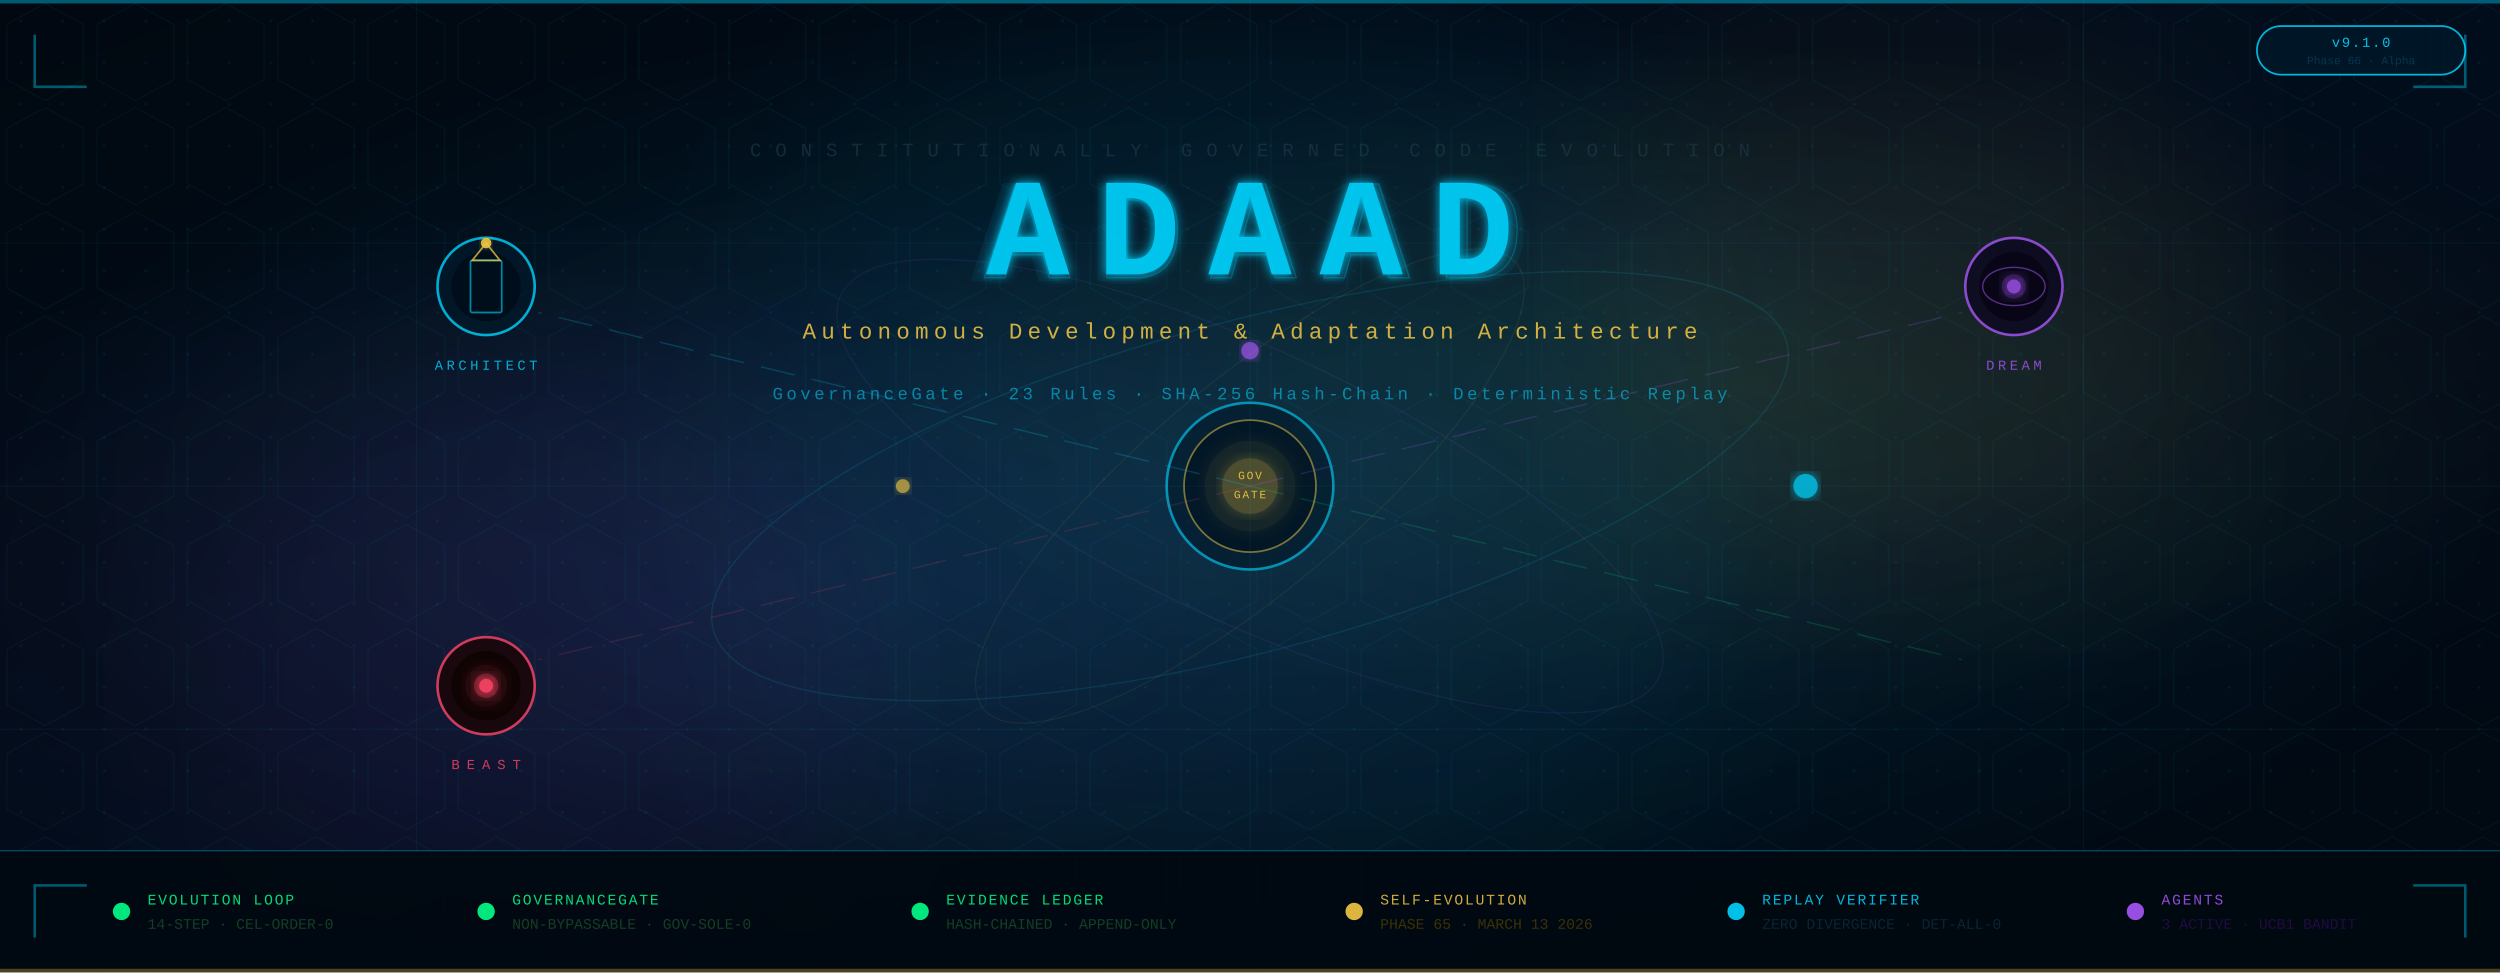
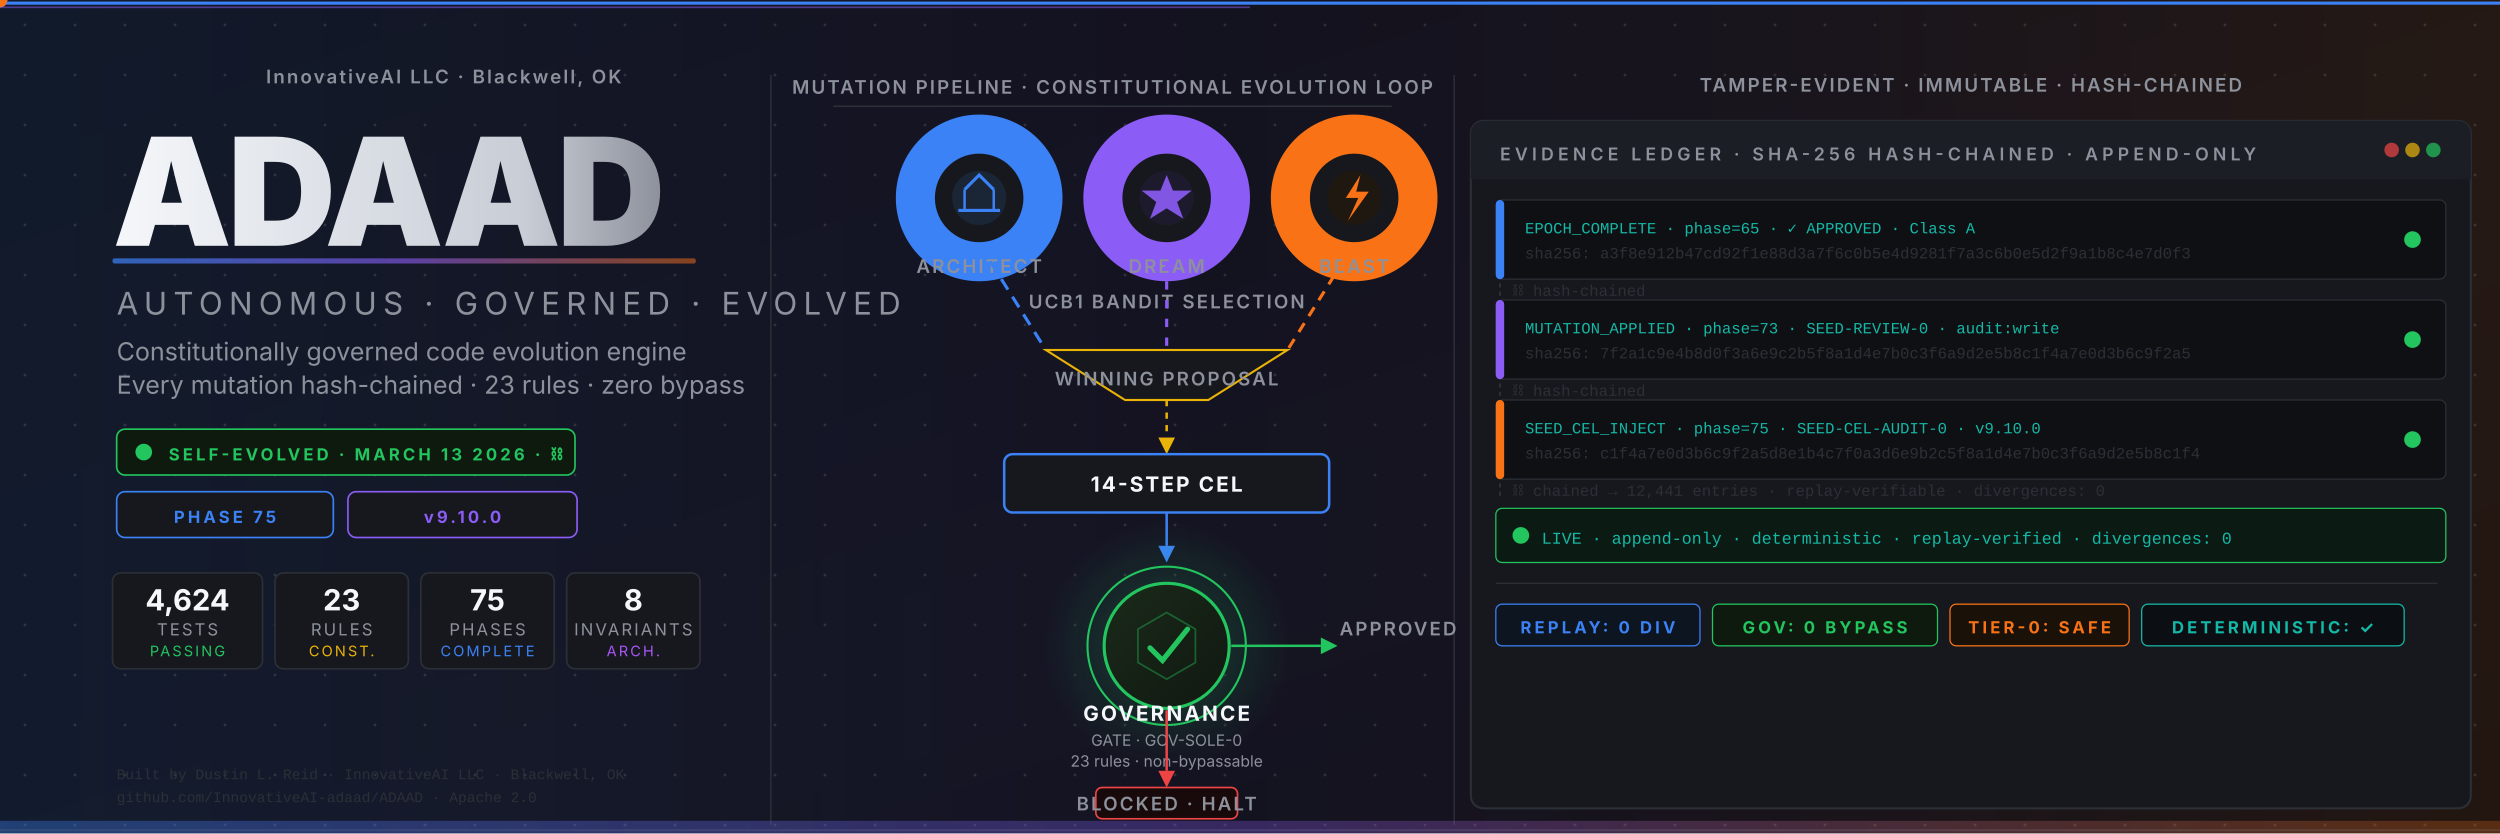
- <svg xmlns="http://www.w3.org/2000/svg" viewBox="0 0 1440 560">
+ <svg xmlns="http://www.w3.org/2000/svg" viewBox="0 0 1200 400" width="1200" height="400">
  <defs>
-     <linearGradient id="h-bg" x1="0%" y1="0%" x2="100%" y2="100%">
-       <stop offset="0%" stop-color="#010810" />
-       <stop offset="50%" stop-color="#020d1c" />
-       <stop offset="100%" stop-color="#010810" />
-     </linearGradient>
-     <radialGradient id="h-glow1" cx="50%" cy="50%" r="50%">
-       <stop offset="0%" stop-color="#00d4ff" stop-opacity="0.12" />
-       <stop offset="100%" stop-color="#00d4ff" stop-opacity="0" />
-     </radialGradient>
-     <radialGradient id="h-glow2" cx="30%" cy="60%" r="40%">
-       <stop offset="0%" stop-color="#a855f7" stop-opacity="0.08" />
-       <stop offset="100%" stop-color="#a855f7" stop-opacity="0" />
-     </radialGradient>
-     <radialGradient id="h-glow3" cx="70%" cy="40%" r="35%">
-       <stop offset="0%" stop-color="#f5c842" stop-opacity="0.07" />
-       <stop offset="100%" stop-color="#f5c842" stop-opacity="0" />
-     </radialGradient>
-     <filter id="h-blur">
-       <feGaussianBlur stdDeviation="4" result="b" />
-       <feMerge>
-         <feMergeNode in="b" />
-         <feMergeNode in="SourceGraphic" />
-       </feMerge>
-     </filter>
-     <filter id="h-title">
-       <feGaussianBlur stdDeviation="3" result="b" />
-       <feMerge>
-         <feMergeNode in="b" />
-         <feMergeNode in="SourceGraphic" />
-       </feMerge>
-     </filter>
-     <filter id="h-soft">
-       <feGaussianBlur stdDeviation="20" />
-     </filter>
-     <filter id="h-xsoft">
-       <feGaussianBlur stdDeviation="50" />
-     </filter>
-     <pattern id="h-hex" x="0" y="0" width="52" height="60" patternUnits="userSpaceOnUse">
-       <polygon points="26,2 48,14 48,46 26,58 4,46 4,14" fill="none" stroke="#00d4ff" stroke-width="0.35" opacity="0.1" />
+     <style>
+       .logo-text { font-family:'Inter',Arial,sans-serif;font-weight:900;font-size:72px;letter-spacing:-2px; }
+       .logo-sub  { font-family:'Inter',Arial,sans-serif;font-weight:400;font-size:15px;letter-spacing:3px; }
+       .pill-text { font-family:'Inter',Arial,sans-serif;font-weight:700;font-size:8px;letter-spacing:1.5px; }
+       .node-lbl  { font-family:'Inter',Arial,sans-serif;font-weight:600;font-size:9px;fill:#8c919b;letter-spacing:1px; }
+       .gate-lbl  { font-family:'Inter',Arial,sans-serif;font-weight:700;font-size:10px;fill:#f5f7fa;letter-spacing:1px; }
+       .gate-sub  { font-family:'Inter',Arial,sans-serif;font-weight:400;font-size:7.5px;fill:#8c919b; }
+       .stat-num  { font-family:'Inter',Arial,sans-serif;font-weight:700;font-size:14px;fill:#f5f7fa; }
+       .stat-lbl  { font-family:'Inter',Arial,sans-serif;font-weight:400;font-size:8px;fill:#8c919b;letter-spacing:1px; }
+       .hash-text { font-family:'JetBrains Mono','Courier New',monospace;font-size:7.5px;fill:#2b2f36; }
+       .hash-live { font-family:'JetBrains Mono','Courier New',monospace;font-size:7.5px;fill:#14b8a6; }
+       .corner-tx { font-family:'JetBrains Mono','Courier New',monospace;font-size:7px;fill:#2b2f36; }
+ 
+       @keyframes gridShimmer{0%{opacity:.04}50%{opacity:.09}100%{opacity:.04}}
+       .grid{animation:gridShimmer 8s ease-in-out infinite}
+ 
+       @keyframes chainFlow{0%{stroke-dashoffset:60;opacity:.3}50%{opacity:.8}100%{stroke-dashoffset:0;opacity:.3}}
+       .chain-b{stroke:#3b82f6;stroke-width:1.5;fill:none;stroke-dasharray:6 4;animation:chainFlow 2.5s linear infinite}
+       .chain-v{stroke:#8b5cf6;stroke-width:1.5;fill:none;stroke-dasharray:4 5;animation:chainFlow 3s linear infinite reverse}
+       .chain-o{stroke:#f97316;stroke-width:1.5;fill:none;stroke-dasharray:5 4;animation:chainFlow 2.8s linear infinite}
+       .chain-g{stroke:#22c55e;stroke-width:1.2;fill:none;stroke-dasharray:4 4;animation:chainFlow 2s linear infinite}
+ 
+       @keyframes orbB{0%,100%{r:36;opacity:.12}50%{r:48;opacity:.05}}
+       @keyframes orbV{0%,100%{r:36;opacity:.12}50%{r:48;opacity:.05}}
+       @keyframes orbO{0%,100%{r:36;opacity:.12}50%{r:48;opacity:.05}}
+       .glow-b{fill:#3b82f6;animation:orbB 3s ease-in-out infinite}
+       .glow-v{fill:#8b5cf6;animation:orbV 3.4s ease-in-out .5s infinite}
+       .glow-o{fill:#f97316;animation:orbO 2.8s ease-in-out 1s infinite}
+ 
+       @keyframes gRing1{0%,100%{r:30;stroke-opacity:.7;stroke-width:1.5}50%{r:40;stroke-opacity:.1;stroke-width:.5}}
+       @keyframes gRing2{0%,100%{r:40;stroke-opacity:.35;stroke-width:1}50%{r:52;stroke-opacity:.05;stroke-width:.3}}
+       .gate-r1{fill:none;stroke:#22c55e;animation:gRing1 2s ease-in-out infinite}
+       .gate-r2{fill:none;stroke:#22c55e;animation:gRing2 2s ease-in-out .6s infinite}
+ 
+       @keyframes blink{0%,90%,100%{opacity:1}95%{opacity:.2}}
+       .blink{animation:blink 3s ease-in-out infinite}
+ 
+       @keyframes borderSweep{0%{stroke-dashoffset:1200}100%{stroke-dashoffset:0}}
+       .bsweep{fill:none;stroke:#3b82f6;stroke-width:1.5;stroke-dasharray:1200;animation:borderSweep 3s linear forwards}
+       .bsweepv{fill:none;stroke:#8b5cf6;stroke-width:.8;stroke-dasharray:600;animation:borderSweep 4s linear 1s forwards;opacity:.5}
+ 
+       @keyframes ledIn{0%{opacity:0;transform:translateX(-4px)}20%{opacity:1;transform:translateX(0)}80%{opacity:1}100%{opacity:.55}}
+       .led1{animation:ledIn 4s ease-in-out infinite}
+       .led2{animation:ledIn 4s ease-in-out 1.3s infinite}
+       .led3{animation:ledIn 4s ease-in-out 2.6s infinite}
+ 
+       @keyframes pillBounce{0%,100%{transform:translateY(0)}50%{transform:translateY(-2px)}}
+       .pill{animation:pillBounce 3s ease-in-out infinite}
+ 
+       @keyframes pkt{0%{offset-distance:0%;opacity:0}10%{opacity:1}90%{opacity:1}100%{offset-distance:100%;opacity:0}}
+       .pktB{fill:#3b82f6;offset-path:path("M 500,175 L 540,200");animation:pkt 2.5s linear infinite}
+       .pktV{fill:#8b5cf6;offset-path:path("M 560,175 L 560,200");animation:pkt 3s linear .6s infinite}
+       .pktO{fill:#f97316;offset-path:path("M 620,175 L 580,200");animation:pkt 2.8s linear 1.2s infinite}
+     </style>
+     <linearGradient id="bgG" x1="0%" y1="0%" x2="100%" y2="100%">
+       <stop offset="0%" stop-color="#0b0c0f" />
+       <stop offset="60%" stop-color="#0d0f14" />
+       <stop offset="100%" stop-color="#0b0c0f" />
+     </linearGradient>
+     <linearGradient id="hdrG" x1="0%" y1="0%" x2="100%" y2="0%">
+       <stop offset="0%" stop-color="#3b82f6" stop-opacity=".12" />
+       <stop offset="50%" stop-color="#8b5cf6" stop-opacity=".06" />
+       <stop offset="100%" stop-color="#f97316" stop-opacity=".10" />
+     </linearGradient>
+     <linearGradient id="logoG" x1="0%" y1="0%" x2="100%" y2="0%">
+       <stop offset="0%" stop-color="#f5f7fa" />
+       <stop offset="75%" stop-color="#c8cdd6" />
+       <stop offset="100%" stop-color="#8c919b" />
+     </linearGradient>
+     <linearGradient id="barG" x1="0%" y1="0%" x2="100%" y2="0%">
+       <stop offset="0%" stop-color="#3b82f6" stop-opacity=".7" />
+       <stop offset="50%" stop-color="#8b5cf6" stop-opacity=".6" />
+       <stop offset="100%" stop-color="#f97316" stop-opacity=".5" />
+     </linearGradient>
+     <radialGradient id="glowB" cx="50%" cy="50%" r="50%">
+       <stop offset="0%" stop-color="#3b82f6" stop-opacity=".3" />
+       <stop offset="100%" stop-color="#3b82f6" stop-opacity="0" />
+     </radialGradient>
+     <radialGradient id="glowV" cx="50%" cy="50%" r="50%">
+       <stop offset="0%" stop-color="#8b5cf6" stop-opacity=".3" />
+       <stop offset="100%" stop-color="#8b5cf6" stop-opacity="0" />
+     </radialGradient>
+     <radialGradient id="glowO" cx="50%" cy="50%" r="50%">
+       <stop offset="0%" stop-color="#f97316" stop-opacity=".3" />
+       <stop offset="100%" stop-color="#f97316" stop-opacity="0" />
+     </radialGradient>
+     <radialGradient id="glowG" cx="50%" cy="50%" r="50%">
+       <stop offset="0%" stop-color="#22c55e" stop-opacity=".25" />
+       <stop offset="100%" stop-color="#22c55e" stop-opacity="0" />
+     </radialGradient>
+     <linearGradient id="gateG" x1="0%" y1="0%" x2="100%" y2="100%">
+       <stop offset="0%" stop-color="#1a2a1a" />
+       <stop offset="100%" stop-color="#111811" />
+     </linearGradient>
+     <pattern id="dots" width="24" height="24" patternUnits="userSpaceOnUse">
+       <circle cx="12" cy="12" r=".7" fill="#f5f7fa" opacity=".12" />
    </pattern>
-     <pattern id="h-dots" x="0" y="0" width="24" height="24" patternUnits="userSpaceOnUse">
-       <circle cx="12" cy="12" r="0.8" fill="#00d4ff" opacity="0.14" />
-     </pattern>
-     <style>
-     @keyframes h-scan{0%{transform:translateY(-160px)}100%{transform:translateY(720px)}}
-     @keyframes h-orbit{from{transform:rotate(0deg)}to{transform:rotate(360deg)}}
-     @keyframes h-orbit2{from{transform:rotate(360deg)}to{transform:rotate(0deg)}}
-     @keyframes h-pulse{0%,100%{opacity:.5}50%{opacity:1}}
-     @keyframes h-blink{0%,100%{opacity:1}48%{opacity:.15}52%{opacity:.9}}
-     @keyframes h-trail{0%{stroke-dashoffset:0}100%{stroke-dashoffset:-80}}
-     @keyframes h-float{0%,100%{transform:translateY(0)}50%{transform:translateY(-6px)}}
-     .h-scan-line{animation:h-scan 6s linear infinite}
-     .h-orbit1{transform-origin:720px 280px;animation:h-orbit 18s linear infinite}
-     .h-orbit2{transform-origin:720px 280px;animation:h-orbit2 12s linear infinite}
-     .h-orbit3{transform-origin:720px 280px;animation:h-orbit 28s linear infinite}
-     .h-beacon{animation:h-pulse 2.5s ease-in-out infinite}
-     .h-blink{animation:h-blink 1.2s ease-in-out infinite}
-     .h-trail{stroke-dasharray:20 10;animation:h-trail 3s linear infinite}
-     .h-float{animation:h-float 4s ease-in-out infinite}
-     .h-pulse2{animation:h-pulse 3s ease-in-out infinite 1s}
-     .h-pulse3{animation:h-pulse 3.5s ease-in-out infinite 2s}
-   </style>
  </defs>
-   <rect width="1440" height="560" fill="url(#h-bg)" />
-   <rect width="1440" height="560" fill="url(#h-glow1)" />
-   <rect width="1440" height="560" fill="url(#h-glow2)" />
-   <rect width="1440" height="560" fill="url(#h-glow3)" />
-   <rect width="1440" height="560" fill="url(#h-hex)" />
-   <rect width="1440" height="560" fill="url(#h-dots)" opacity="0.5" />
-   <circle cx="720" cy="280" r="300" fill="#00d4ff" opacity="0.04" filter="url(#h-xsoft)" />
-   <circle cx="300" cy="400" r="200" fill="#a855f7" opacity="0.04" filter="url(#h-xsoft)" />
-   <circle cx="1100" cy="160" r="180" fill="#f5c842" opacity="0.04" filter="url(#h-xsoft)" />
-   <rect x="0" y="0" width="1440" height="2" fill="url(#h-glow1)" opacity="0.3" class="h-scan-line" />
-   <g class="h-orbit1">
-     <ellipse cx="720" cy="280" rx="320" ry="95" fill="none" stroke="#00d4ff" stroke-width="0.8" opacity="0.12" transform="rotate(-15,720,280)" />
-     <circle cx="1040" cy="280" r="7" fill="#00d4ff" opacity="0.75" filter="url(#h-blur)" class="h-beacon" />
-   </g>
-   <g class="h-orbit2">
-     <ellipse cx="720" cy="280" rx="260" ry="78" fill="none" stroke="#a855f7" stroke-width="0.7" opacity="0.1" transform="rotate(25,720,280)" />
-     <circle cx="720" cy="202" r="5" fill="#a855f7" opacity="0.7" filter="url(#h-blur)" class="h-pulse2" />
-   </g>
-   <g class="h-orbit3">
-     <ellipse cx="720" cy="280" rx="200" ry="60" fill="none" stroke="#f5c842" stroke-width="0.6" opacity="0.08" transform="rotate(-40,720,280)" />
-     <circle cx="520" cy="280" r="4" fill="#f5c842" opacity="0.65" filter="url(#h-blur)" class="h-pulse3" />
-   </g>
-   <circle cx="720" cy="280" r="48" fill="#001828" stroke="#00d4ff" stroke-width="1.5" opacity="0.6" />
-   <circle cx="720" cy="280" r="38" fill="#000d1a" stroke="#f5c842" stroke-width="1" opacity="0.5" />
-   <circle cx="720" cy="280" r="26" fill="#f5c842" opacity="0.08" filter="url(#h-blur)" />
-   <circle cx="720" cy="280" r="16" fill="#f5c842" opacity="0.25" filter="url(#h-blur)" class="h-beacon" />
-   <text x="720" y="276" text-anchor="middle" font-family="'Courier New',monospace" font-size="6.5" fill="#f5c842" opacity="0.9" letter-spacing="1">GOV</text>
-   <text x="720" y="287" text-anchor="middle" font-family="'Courier New',monospace" font-size="6.5" fill="#f5c842" opacity="0.9" letter-spacing="1">GATE</text>
-   <line x1="720" y1="280" x2="310" y2="180" stroke="#00d4ff" stroke-width="0.8" opacity="0.2" class="h-trail" />
-   <line x1="720" y1="280" x2="1130" y2="180" stroke="#a855f7" stroke-width="0.8" opacity="0.2" class="h-trail" />
-   <line x1="720" y1="280" x2="310" y2="380" stroke="#ff4466" stroke-width="0.8" opacity="0.15" class="h-trail" />
-   <line x1="720" y1="280" x2="1130" y2="380" stroke="#00ff88" stroke-width="0.8" opacity="0.15" class="h-trail" />
-   <g stroke="#00d4ff" stroke-width="0.4" opacity="0.08">
-     <line x1="0" y1="140" x2="1440" y2="140" />
-     <line x1="0" y1="280" x2="1440" y2="280" />
-     <line x1="0" y1="420" x2="1440" y2="420" />
-     <line x1="240" y1="0" x2="240" y2="560" />
-     <line x1="720" y1="0" x2="720" y2="560" />
-     <line x1="1200" y1="0" x2="1200" y2="560" />
-   </g>
-   <g class="h-float" style="transform-origin:280px 165px">
-     <circle cx="280" cy="165" r="28" fill="#001828" stroke="#00d4ff" stroke-width="1.5" opacity="0.8" />
-     <circle cx="280" cy="165" r="20" fill="#000d1a" opacity="0.9" />
-     <rect x="271" y="150" width="18" height="30" rx="1" fill="none" stroke="#00d4ff" stroke-width="1" opacity="0.6" />
-     <polygon points="280,140 288,150 272,150" fill="none" stroke="#f5c842" stroke-width="1" opacity="0.75" />
-     <circle cx="280" cy="140" r="3" fill="#f5c842" opacity="0.9" filter="url(#h-blur)" class="h-beacon" />
-     <text x="280" y="213" text-anchor="middle" font-family="'Courier New',monospace" font-size="8" fill="#00d4ff" opacity="0.8" letter-spacing="2">ARCHITECT</text>
-   </g>
-   <g class="h-float" style="transform-origin:1160px 165px;animation-delay:1.3s">
-     <circle cx="1160" cy="165" r="28" fill="#0d0820" stroke="#a855f7" stroke-width="1.5" opacity="0.8" />
-     <circle cx="1160" cy="165" r="20" fill="#080515" opacity="0.9" />
-     <ellipse cx="1160" cy="165" rx="18" ry="11" fill="none" stroke="#a855f7" stroke-width="0.8" opacity="0.5" />
-     <circle cx="1160" cy="165" r="7" fill="#a855f7" opacity="0.3" filter="url(#h-blur)" />
-     <circle cx="1160" cy="165" r="4" fill="#a855f7" opacity="0.7" filter="url(#h-blur)" class="h-pulse2" />
-     <text x="1160" y="213" text-anchor="middle" font-family="'Courier New',monospace" font-size="8" fill="#a855f7" opacity="0.8" letter-spacing="2">DREAM</text>
-   </g>
-   <g class="h-float" style="transform-origin:280px 395px;animation-delay:2.1s">
-     <circle cx="280" cy="395" r="28" fill="#1a0404" stroke="#ff4466" stroke-width="1.5" opacity="0.8" />
-     <circle cx="280" cy="395" r="20" fill="#100202" opacity="0.9" />
-     <circle cx="280" cy="395" r="12" fill="#ff4466" opacity="0.1" filter="url(#h-blur)" />
-     <circle cx="280" cy="395" r="7" fill="#ff4466" opacity="0.4" filter="url(#h-blur)" class="h-pulse3" />
-     <circle cx="280" cy="395" r="4" fill="#ff4466" opacity="0.85" filter="url(#h-blur)" class="h-blink" />
-     <text x="280" y="443" text-anchor="middle" font-family="'Courier New',monospace" font-size="8" fill="#ff4466" opacity="0.8" letter-spacing="4">BEAST</text>
-   </g>
-   <text x="720" y="90" text-anchor="middle" font-family="'Courier New',monospace" font-size="11" fill="#1e3a4a" letter-spacing="8" opacity="0.6">CONSTITUTIONALLY GOVERNED CODE EVOLUTION</text>
-   <text x="720" y="162" text-anchor="middle" font-family="'Courier New',monospace" font-size="86" font-weight="900" fill="#00d4ff" letter-spacing="16" opacity="0.06">ADAAD</text>
-   <text x="722" y="160" text-anchor="middle" font-family="'Courier New',monospace" font-size="82" font-weight="900" fill="none" stroke="#00d4ff" stroke-width="0.8" letter-spacing="16" opacity="0.25" filter="url(#h-title)">ADAAD</text>
-   <text x="720" y="158" text-anchor="middle" font-family="'Courier New',monospace" font-size="80" font-weight="900" fill="#00d4ff" letter-spacing="16" opacity="0.9" filter="url(#h-title)">ADAAD</text>
-   <text x="720" y="195" text-anchor="middle" font-family="'Courier New',monospace" font-size="13" fill="#f5c842" letter-spacing="3" opacity="0.85">Autonomous Development &amp; Adaptation Architecture</text>
-   <text x="720" y="230" text-anchor="middle" font-family="'Courier New',monospace" font-size="10" fill="#00d4ff" letter-spacing="2" opacity="0.55">GovernanceGate · 23 Rules · SHA-256 Hash-Chain · Deterministic Replay</text>
-   <rect x="0" y="490" width="1440" height="70" fill="#000810" opacity="0.9" />
-   <line x1="0" y1="490" x2="1440" y2="490" stroke="#00d4ff" stroke-width="0.8" opacity="0.3" />
-   <g font-family="'Courier New',monospace" font-size="8.5">
-     <circle cx="70" cy="525" r="5" fill="#00ff88" opacity="0.9" class="h-beacon" />
-     <text x="85" y="521" fill="#00ff88" opacity="0.85" letter-spacing="1">EVOLUTION LOOP</text>
-     <text x="85" y="535" fill="#1a4a28" opacity="0.8">14-STEP · CEL-ORDER-0</text>
-     <circle cx="280" cy="525" r="5" fill="#00ff88" opacity="0.9" class="h-pulse2" />
-     <text x="295" y="521" fill="#00ff88" opacity="0.85" letter-spacing="1">GOVERNANCEGATE</text>
-     <text x="295" y="535" fill="#1a4a28" opacity="0.8">NON-BYPASSABLE · GOV-SOLE-0</text>
-     <circle cx="530" cy="525" r="5" fill="#00ff88" opacity="0.9" class="h-pulse3" />
-     <text x="545" y="521" fill="#00ff88" opacity="0.85" letter-spacing="1">EVIDENCE LEDGER</text>
-     <text x="545" y="535" fill="#1a4a28" opacity="0.8">HASH-CHAINED · APPEND-ONLY</text>
-     <circle cx="780" cy="525" r="5" fill="#f5c842" opacity="0.9" class="h-beacon" />
-     <text x="795" y="521" fill="#f5c842" opacity="0.85" letter-spacing="1">SELF-EVOLUTION</text>
-     <text x="795" y="535" fill="#4a3a00" opacity="0.8">PHASE 65 · MARCH 13 2026</text>
-     <circle cx="1000" cy="525" r="5" fill="#00d4ff" opacity="0.9" class="h-pulse2" />
-     <text x="1015" y="521" fill="#00d4ff" opacity="0.85" letter-spacing="1">REPLAY VERIFIER</text>
-     <text x="1015" y="535" fill="#0a2a40" opacity="0.8">ZERO DIVERGENCE · DET-ALL-0</text>
-     <circle cx="1230" cy="525" r="5" fill="#a855f7" opacity="0.9" class="h-pulse3" />
-     <text x="1245" y="521" fill="#a855f7" opacity="0.85" letter-spacing="1">AGENTS</text>
-     <text x="1245" y="535" fill="#2a0a50" opacity="0.8">3 ACTIVE · UCB1 BANDIT</text>
-   </g>
-   <rect x="0" y="0" width="1440" height="2" fill="#00d4ff" opacity="0.4" />
-   <rect x="0" y="558" width="1440" height="2" fill="#f5c842" opacity="0.3" />
-   <g stroke="#00d4ff" stroke-width="1.5" fill="none" opacity="0.4">
-     <path d="M20,20 L20,50 L50,50" />
-     <path d="M1420,20 L1420,50 L1390,50" />
-     <path d="M20,540 L20,510 L50,510" />
-     <path d="M1420,540 L1420,510 L1390,510" />
-   </g>
-   <rect x="1300" y="15" width="120" height="28" rx="14" fill="#001828" stroke="#00d4ff" stroke-width="1" opacity="0.85" />
-   <text x="1360" y="27" text-anchor="middle" font-family="'Courier New',monospace" font-size="8" fill="#00d4ff" letter-spacing="1" opacity="0.9">v9.1.0</text>
-   <text x="1360" y="37" text-anchor="middle" font-family="'Courier New',monospace" font-size="6.5" fill="#0a3a5a" opacity="0.8">Phase 66 · Alpha</text>
+   <rect width="1200" height="400" fill="url(#bgG)" />
+   <rect width="1200" height="400" fill="url(#hdrG)" />
+   <rect width="1200" height="400" fill="url(#dots)" class="grid" />
+   <line x1="0" y1="1.5" x2="1200" y2="1.5" class="bsweep" />
+   <line x1="0" y1="3.5" x2="600" y2="3.5" class="bsweepv" />
+   <line x1="0" y1="398.5" x2="1200" y2="398.5" stroke="#2b2f36" stroke-width="1" fill="none" />
+   <line x1="370" y1="36" x2="370" y2="396" stroke="#2b2f36" stroke-width=".7" />
+   <line x1="698" y1="36" x2="698" y2="396" stroke="#2b2f36" stroke-width=".7" />
+   <text x="54" y="118" class="logo-text" fill="url(#logoG)">ADAAD</text>
+   <rect x="54" y="124" width="280" height="2.5" fill="url(#barG)" rx="1" />
+   <text x="56" y="151" class="logo-sub" fill="#8c919b">AUTONOMOUS · GOVERNED · EVOLVED</text>
+   <text x="56" y="173" style="font-family:'Inter',Arial,sans-serif;font-size:12px;fill:#8c919b">Constitutionally governed code evolution engine</text>
+   <text x="56" y="189" style="font-family:'Inter',Arial,sans-serif;font-size:12px;fill:#8c919b">Every mutation hash-chained · 23 rules · zero bypass</text>
+   <g transform="translate(56,206)">
+     <rect width="220" height="22" rx="4" fill="#0f1a0f" stroke="#22c55e" stroke-width=".8" />
+     <circle cx="13" cy="11" r="4" fill="#22c55e" class="blink" />
+     <text x="25" y="15" class="pill-text" fill="#22c55e">SELF-EVOLVED · MARCH 13 2026 · ⛓</text>
+   </g>
+   <g transform="translate(56,236)" class="pill">
+     <rect width="104" height="22" rx="4" fill="#16181d" stroke="#3b82f6" stroke-width=".8" />
+     <text x="52" y="15" class="pill-text" fill="#3b82f6" text-anchor="middle">PHASE 75</text>
+   </g>
+   <g transform="translate(167,236)">
+     <rect width="110" height="22" rx="4" fill="#16181d" stroke="#8b5cf6" stroke-width=".8" />
+     <text x="55" y="15" class="pill-text" fill="#8b5cf6" text-anchor="middle">v9.10.0</text>
+   </g>
+   <g transform="translate(54,275)">
+     <rect width="72" height="46" rx="4" fill="#16181d" stroke="#2b2f36" stroke-width=".8" />
+     <text x="36" y="18" class="stat-num" text-anchor="middle">4,624</text>
+     <text x="36" y="30" class="stat-lbl" text-anchor="middle">TESTS</text>
+     <text x="36" y="40" style="font-family:'Inter',Arial,sans-serif;font-size:7px;fill:#22c55e;text-anchor:middle;letter-spacing:1px">PASSING</text>
+     <rect x="78" y="0" width="64" height="46" rx="4" fill="#16181d" stroke="#2b2f36" stroke-width=".8" />
+     <text x="110" y="18" class="stat-num" text-anchor="middle">23</text>
+     <text x="110" y="30" class="stat-lbl" text-anchor="middle">RULES</text>
+     <text x="110" y="40" style="font-family:'Inter',Arial,sans-serif;font-size:7px;fill:#eab308;text-anchor:middle;letter-spacing:1px">CONST.</text>
+     <rect x="148" y="0" width="64" height="46" rx="4" fill="#16181d" stroke="#2b2f36" stroke-width=".8" />
+     <text x="180" y="18" class="stat-num" text-anchor="middle">75</text>
+     <text x="180" y="30" class="stat-lbl" text-anchor="middle">PHASES</text>
+     <text x="180" y="40" style="font-family:'Inter',Arial,sans-serif;font-size:7px;fill:#3b82f6;text-anchor:middle;letter-spacing:1px">COMPLETE</text>
+     <rect x="218" y="0" width="64" height="46" rx="4" fill="#16181d" stroke="#2b2f36" stroke-width=".8" />
+     <text x="250" y="18" class="stat-num" text-anchor="middle">8</text>
+     <text x="250" y="30" class="stat-lbl" text-anchor="middle">INVARIANTS</text>
+     <text x="250" y="40" style="font-family:'Inter',Arial,sans-serif;font-size:7px;fill:#a855f7;text-anchor:middle;letter-spacing:1px">ARCH.</text>
+   </g>
+   <text x="56" y="374" class="corner-tx">Built by Dustin L. Reid · InnovativeAI LLC · Blackwell, OK</text>
+   <text x="56" y="385" class="corner-tx">github.com/InnovativeAI-adaad/ADAAD · Apache 2.0</text>
+   <text x="534" y="45" class="node-lbl" text-anchor="middle">MUTATION PIPELINE · CONSTITUTIONAL EVOLUTION LOOP</text>
+   <line x1="400" y1="51" x2="668" y2="51" stroke="#2b2f36" stroke-width=".8" />
+   <circle cx="470" cy="95" r="40" fill="url(#glowB)" class="glow-b" />
+   <circle cx="560" cy="95" r="40" fill="url(#glowV)" class="glow-v" />
+   <circle cx="650" cy="95" r="40" fill="url(#glowO)" class="glow-o" />
+   <circle cx="470" cy="95" r="22" fill="#16181d" stroke="#3b82f6" stroke-width="1.5" />
+   <circle cx="470" cy="95" r="13" fill="#1a2535" />
+   <path d="M463,91 L470,84 L477,91" stroke="#3b82f6" stroke-width="1.5" fill="none" />
+   <line x1="463" y1="91" x2="463" y2="101" stroke="#3b82f6" stroke-width="1.2" />
+   <line x1="477" y1="91" x2="477" y2="101" stroke="#3b82f6" stroke-width="1.2" />
+   <line x1="460" y1="101" x2="480" y2="101" stroke="#3b82f6" stroke-width="1.5" />
+   <text x="470" y="131" class="node-lbl" text-anchor="middle" fill="#3b82f6">ARCHITECT</text>
+   <circle cx="560" cy="95" r="22" fill="#16181d" stroke="#8b5cf6" stroke-width="1.5" />
+   <circle cx="560" cy="95" r="13" fill="#1e1a2e" />
+   <path d="M560,84 L563,91.5 L572,91.5 L565,97 L568,105 L560,100 L552,105 L555,97 L548,91.5 L557,91.5 Z" fill="#8b5cf6" opacity=".9" />
+   <text x="560" y="131" class="node-lbl" text-anchor="middle" fill="#8b5cf6">DREAM</text>
+   <circle cx="650" cy="95" r="22" fill="#16181d" stroke="#f97316" stroke-width="1.5" />
+   <circle cx="650" cy="95" r="13" fill="#1f1810" />
+   <path d="M653,84 L646,95 L652,95 L647,106 L657,92 L651,92 Z" fill="#f97316" />
+   <text x="650" y="131" class="node-lbl" text-anchor="middle" fill="#f97316">BEAST</text>
+   <text x="560" y="148" class="node-lbl" text-anchor="middle" fill="#eab308">UCB1 BANDIT SELECTION</text>
+   <line x1="470" y1="117" x2="502" y2="168" class="chain-b" />
+   <line x1="560" y1="117" x2="560" y2="168" class="chain-v" />
+   <line x1="650" y1="117" x2="618" y2="168" class="chain-o" />
+   <path d="M 502,168 L 618,168 L 580,192 L 540,192 Z" fill="#16181d" stroke="#eab308" stroke-width="1" />
+   <text x="560" y="185" class="node-lbl" text-anchor="middle" fill="#eab308">WINNING PROPOSAL</text>
+   <line x1="560" y1="192" x2="560" y2="210" stroke="#eab308" stroke-width="1.2" stroke-dasharray="3,3" />
+   <polygon points="556,210 560,218 564,210" fill="#eab308" />
+   <rect x="482" y="218" width="156" height="28" rx="4" fill="#16181d" stroke="#3b82f6" stroke-width="1.2" />
+   <text x="560" y="236" class="gate-lbl" text-anchor="middle">14-STEP CEL</text>
+   <line x1="560" y1="246" x2="560" y2="262" stroke="#3b82f6" stroke-width="1.2" />
+   <polygon points="556,262 560,270 564,262" fill="#3b82f6" />
+   <circle cx="560" cy="310" r="60" fill="url(#glowG)" />
+   <circle cx="560" cy="310" r="30" class="gate-r1" />
+   <circle cx="560" cy="310" r="38" class="gate-r2" />
+   <circle cx="560" cy="310" r="30" fill="url(#gateG)" stroke="#22c55e" stroke-width="1.5" />
+   <path d="M560,294 L573.8,302 L573.8,318 L560,326 L546.2,318 L546.2,302 Z" fill="none" stroke="#22c55e" stroke-width=".8" opacity=".4" />
+   <path d="M552,311 L558,317 L570,302" stroke="#22c55e" stroke-width="2.5" fill="none" stroke-linecap="round" class="blink" />
+   <text x="560" y="346" class="gate-lbl" text-anchor="middle">GOVERNANCE</text>
+   <text x="560" y="358" class="gate-sub" text-anchor="middle">GATE · GOV-SOLE-0</text>
+   <text x="560" y="368" class="gate-sub" text-anchor="middle">23 rules · non-bypassable</text>
+   <line x1="591" y1="310" x2="634" y2="310" stroke="#22c55e" stroke-width="1.2" />
+   <polygon points="634,306 642,310 634,314" fill="#22c55e" />
+   <text x="643" y="305" class="node-lbl" fill="#22c55e">APPROVED</text>
+   <line x1="560" y1="341" x2="560" y2="370" stroke="#ef4444" stroke-width="1.2" />
+   <polygon points="556,370 560,378 564,370" fill="#ef4444" />
+   <rect x="526" y="378" width="68" height="15" rx="3" fill="#180a0a" stroke="#ef4444" stroke-width=".8" />
+   <text x="560" y="389" class="node-lbl" text-anchor="middle" fill="#ef4444">BLOCKED · HALT</text>
+   <circle r="3.5" class="pktB" />
+   <circle r="3.5" class="pktV" />
+   <circle r="3.5" class="pktO" />
+   <rect x="706" y="58" width="480" height="330" rx="6" fill="#16181d" stroke="#2b2f36" stroke-width="1" />
+   <rect x="706" y="58" width="480" height="28" rx="6" fill="#1c1e25" />
+   <rect x="706" y="78" width="480" height="8" fill="#1c1e25" />
+   <text x="720" y="77" class="node-lbl" style="font-size:8.5px;letter-spacing:2px;fill:#8c919b">EVIDENCE LEDGER · SHA-256 HASH-CHAINED · APPEND-ONLY</text>
+   <circle cx="1148" cy="72" r="3.5" fill="#ef4444" opacity=".7" />
+   <circle cx="1158" cy="72" r="3.5" fill="#eab308" opacity=".7" />
+   <circle cx="1168" cy="72" r="3.5" fill="#22c55e" opacity=".7" />
+   <g class="led1" transform="translate(718,96)">
+     <rect width="456" height="38" rx="3" fill="#0f1014" stroke="#2b2f36" stroke-width=".6" />
+     <rect width="4" height="38" rx="2" fill="#3b82f6" />
+     <text x="14" y="16" class="hash-live">EPOCH_COMPLETE · phase=65 · ✓ APPROVED · Class A</text>
+     <text x="14" y="28" class="hash-text">sha256: a3f8e912b47cd92f1e88d3a7f6c0b5e4d9281f7a3c6b0e5d2f9a1b8c4e7d0f3</text>
+     <circle cx="440" cy="19" r="4" fill="#22c55e" />
+   </g>
+   <line x1="720" y1="136" x2="720" y2="143" stroke="#2b2f36" stroke-width="1" stroke-dasharray="2,2" />
+   <text x="726" y="142" class="hash-text">⛓ hash-chained</text>
+   <g class="led2" transform="translate(718,144)">
+     <rect width="456" height="38" rx="3" fill="#0f1014" stroke="#2b2f36" stroke-width=".6" />
+     <rect width="4" height="38" rx="2" fill="#8b5cf6" />
+     <text x="14" y="16" class="hash-live">MUTATION_APPLIED · phase=73 · SEED-REVIEW-0 · audit:write</text>
+     <text x="14" y="28" class="hash-text">sha256: 7f2a1c9e4b8d0f3a6e9c2b5f8a1d4e7b0c3f6a9d2e5b8c1f4a7e0d3b6c9f2a5</text>
+     <circle cx="440" cy="19" r="4" fill="#22c55e" />
+   </g>
+   <line x1="720" y1="184" x2="720" y2="191" stroke="#2b2f36" stroke-width="1" stroke-dasharray="2,2" />
+   <text x="726" y="190" class="hash-text">⛓ hash-chained</text>
+   <g class="led3" transform="translate(718,192)">
+     <rect width="456" height="38" rx="3" fill="#0f1014" stroke="#2b2f36" stroke-width=".6" />
+     <rect width="4" height="38" rx="2" fill="#f97316" />
+     <text x="14" y="16" class="hash-live">SEED_CEL_INJECT · phase=75 · SEED-CEL-AUDIT-0 · v9.10.0</text>
+     <text x="14" y="28" class="hash-text">sha256: c1f4a7e0d3b6c9f2a5d8e1b4c7f0a3d6e9b2c5f8a1d4e7b0c3f6a9d2e5b8c1f4</text>
+     <circle cx="440" cy="19" r="4" fill="#22c55e" />
+   </g>
+   <line x1="720" y1="232" x2="720" y2="239" stroke="#2b2f36" stroke-width="1" stroke-dasharray="2,2" />
+   <text x="726" y="238" class="hash-text">⛓ chained → 12,441 entries · replay-verifiable · divergences: 0</text>
+   <g transform="translate(718,244)">
+     <rect width="456" height="26" rx="3" fill="#0b1a12" stroke="#22c55e" stroke-width=".6" />
+     <circle cx="12" cy="13" r="4" fill="#22c55e" class="blink" />
+     <text x="22" y="17" class="hash-live" style="font-size:8px">LIVE · append-only · deterministic · replay-verified · divergences: 0</text>
+   </g>
+   <line x1="718" y1="280" x2="1170" y2="280" stroke="#2b2f36" stroke-width=".6" />
+   <g transform="translate(718,290)">
+     <rect width="98" height="20" rx="3" fill="#0d1520" stroke="#3b82f6" stroke-width=".6" />
+     <text x="49" y="14" class="pill-text" fill="#3b82f6" text-anchor="middle">REPLAY: 0 DIV</text>
+     <rect x="104" y="0" width="108" height="20" rx="3" fill="#0f1a0f" stroke="#22c55e" stroke-width=".6" />
+     <text x="158" y="14" class="pill-text" fill="#22c55e" text-anchor="middle">GOV: 0 BYPASS</text>
+     <rect x="218" y="0" width="86" height="20" rx="3" fill="#1a1208" stroke="#f97316" stroke-width=".6" />
+     <text x="261" y="14" class="pill-text" fill="#f97316" text-anchor="middle">TIER-0: SAFE</text>
+     <rect x="310" y="0" width="126" height="20" rx="3" fill="#0b0f14" stroke="#14b8a6" stroke-width=".6" />
+     <text x="373" y="14" class="pill-text" fill="#14b8a6" text-anchor="middle">DETERMINISTIC: ✓</text>
+   </g>
+   <text x="213" y="40" class="node-lbl" text-anchor="middle">InnovativeAI LLC · Blackwell, OK</text>
+   <text x="946" y="44" class="node-lbl" text-anchor="middle">TAMPER-EVIDENT · IMMUTABLE · HASH-CHAINED</text>
+   <rect x="0" y="394" width="1200" height="6" fill="url(#barG)" opacity=".5" />
</svg>
